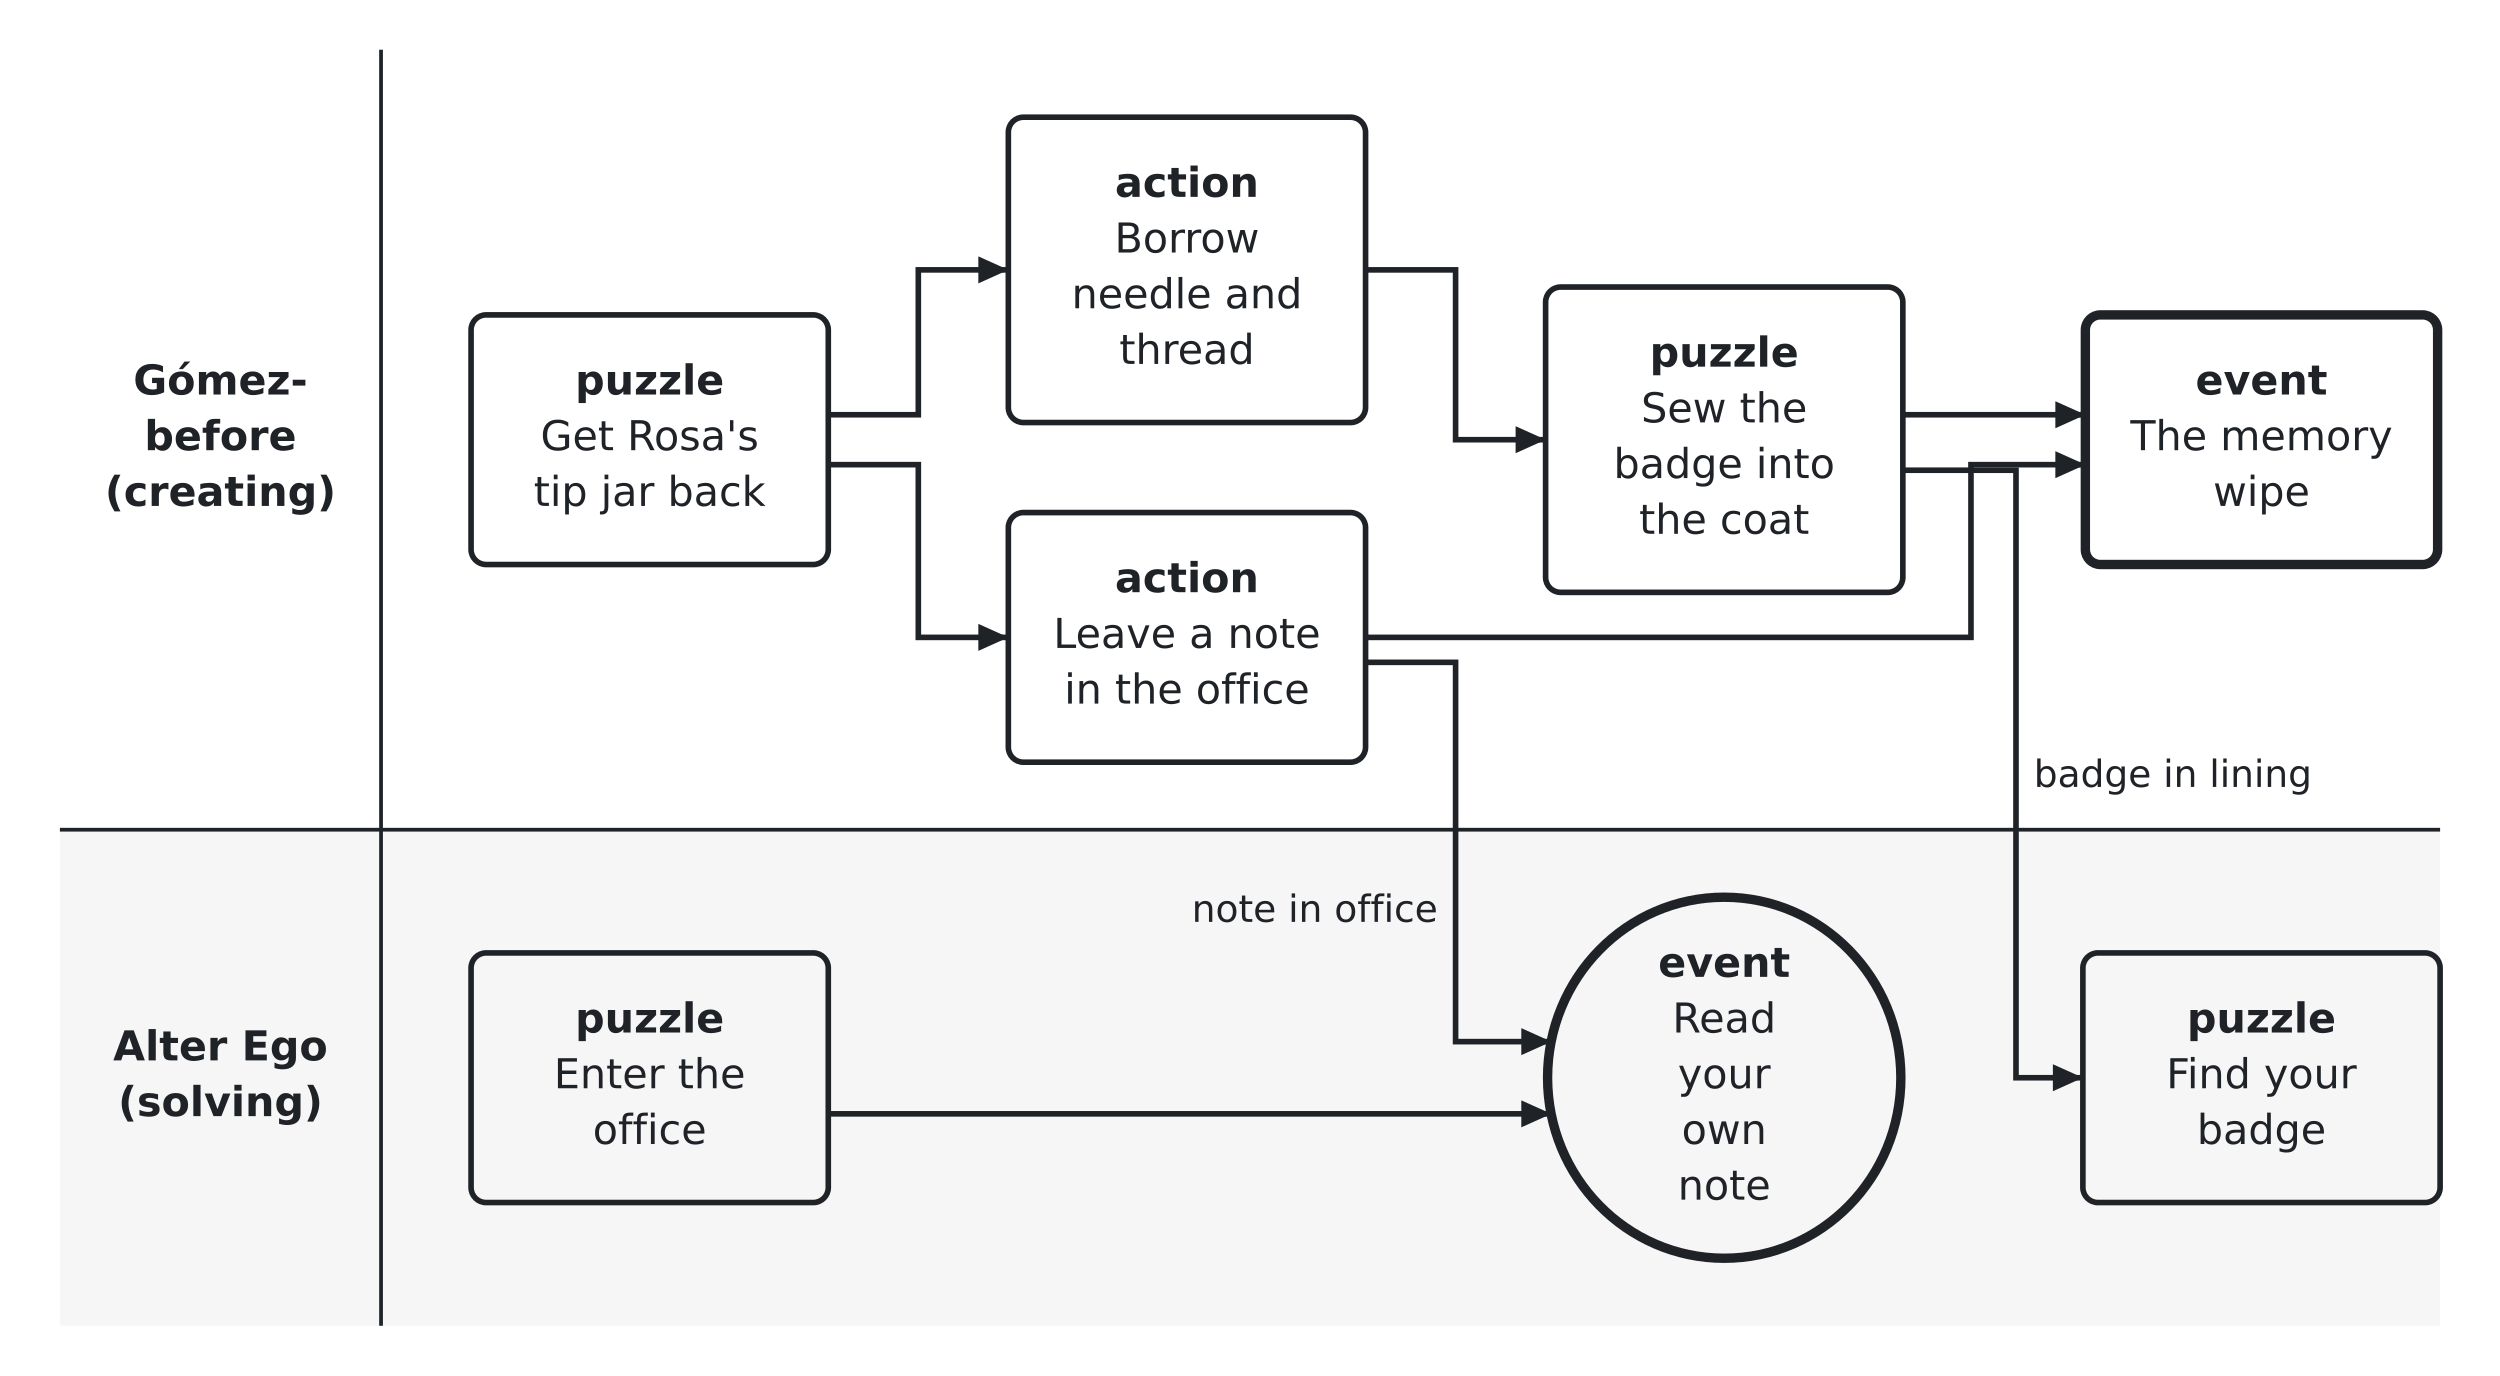
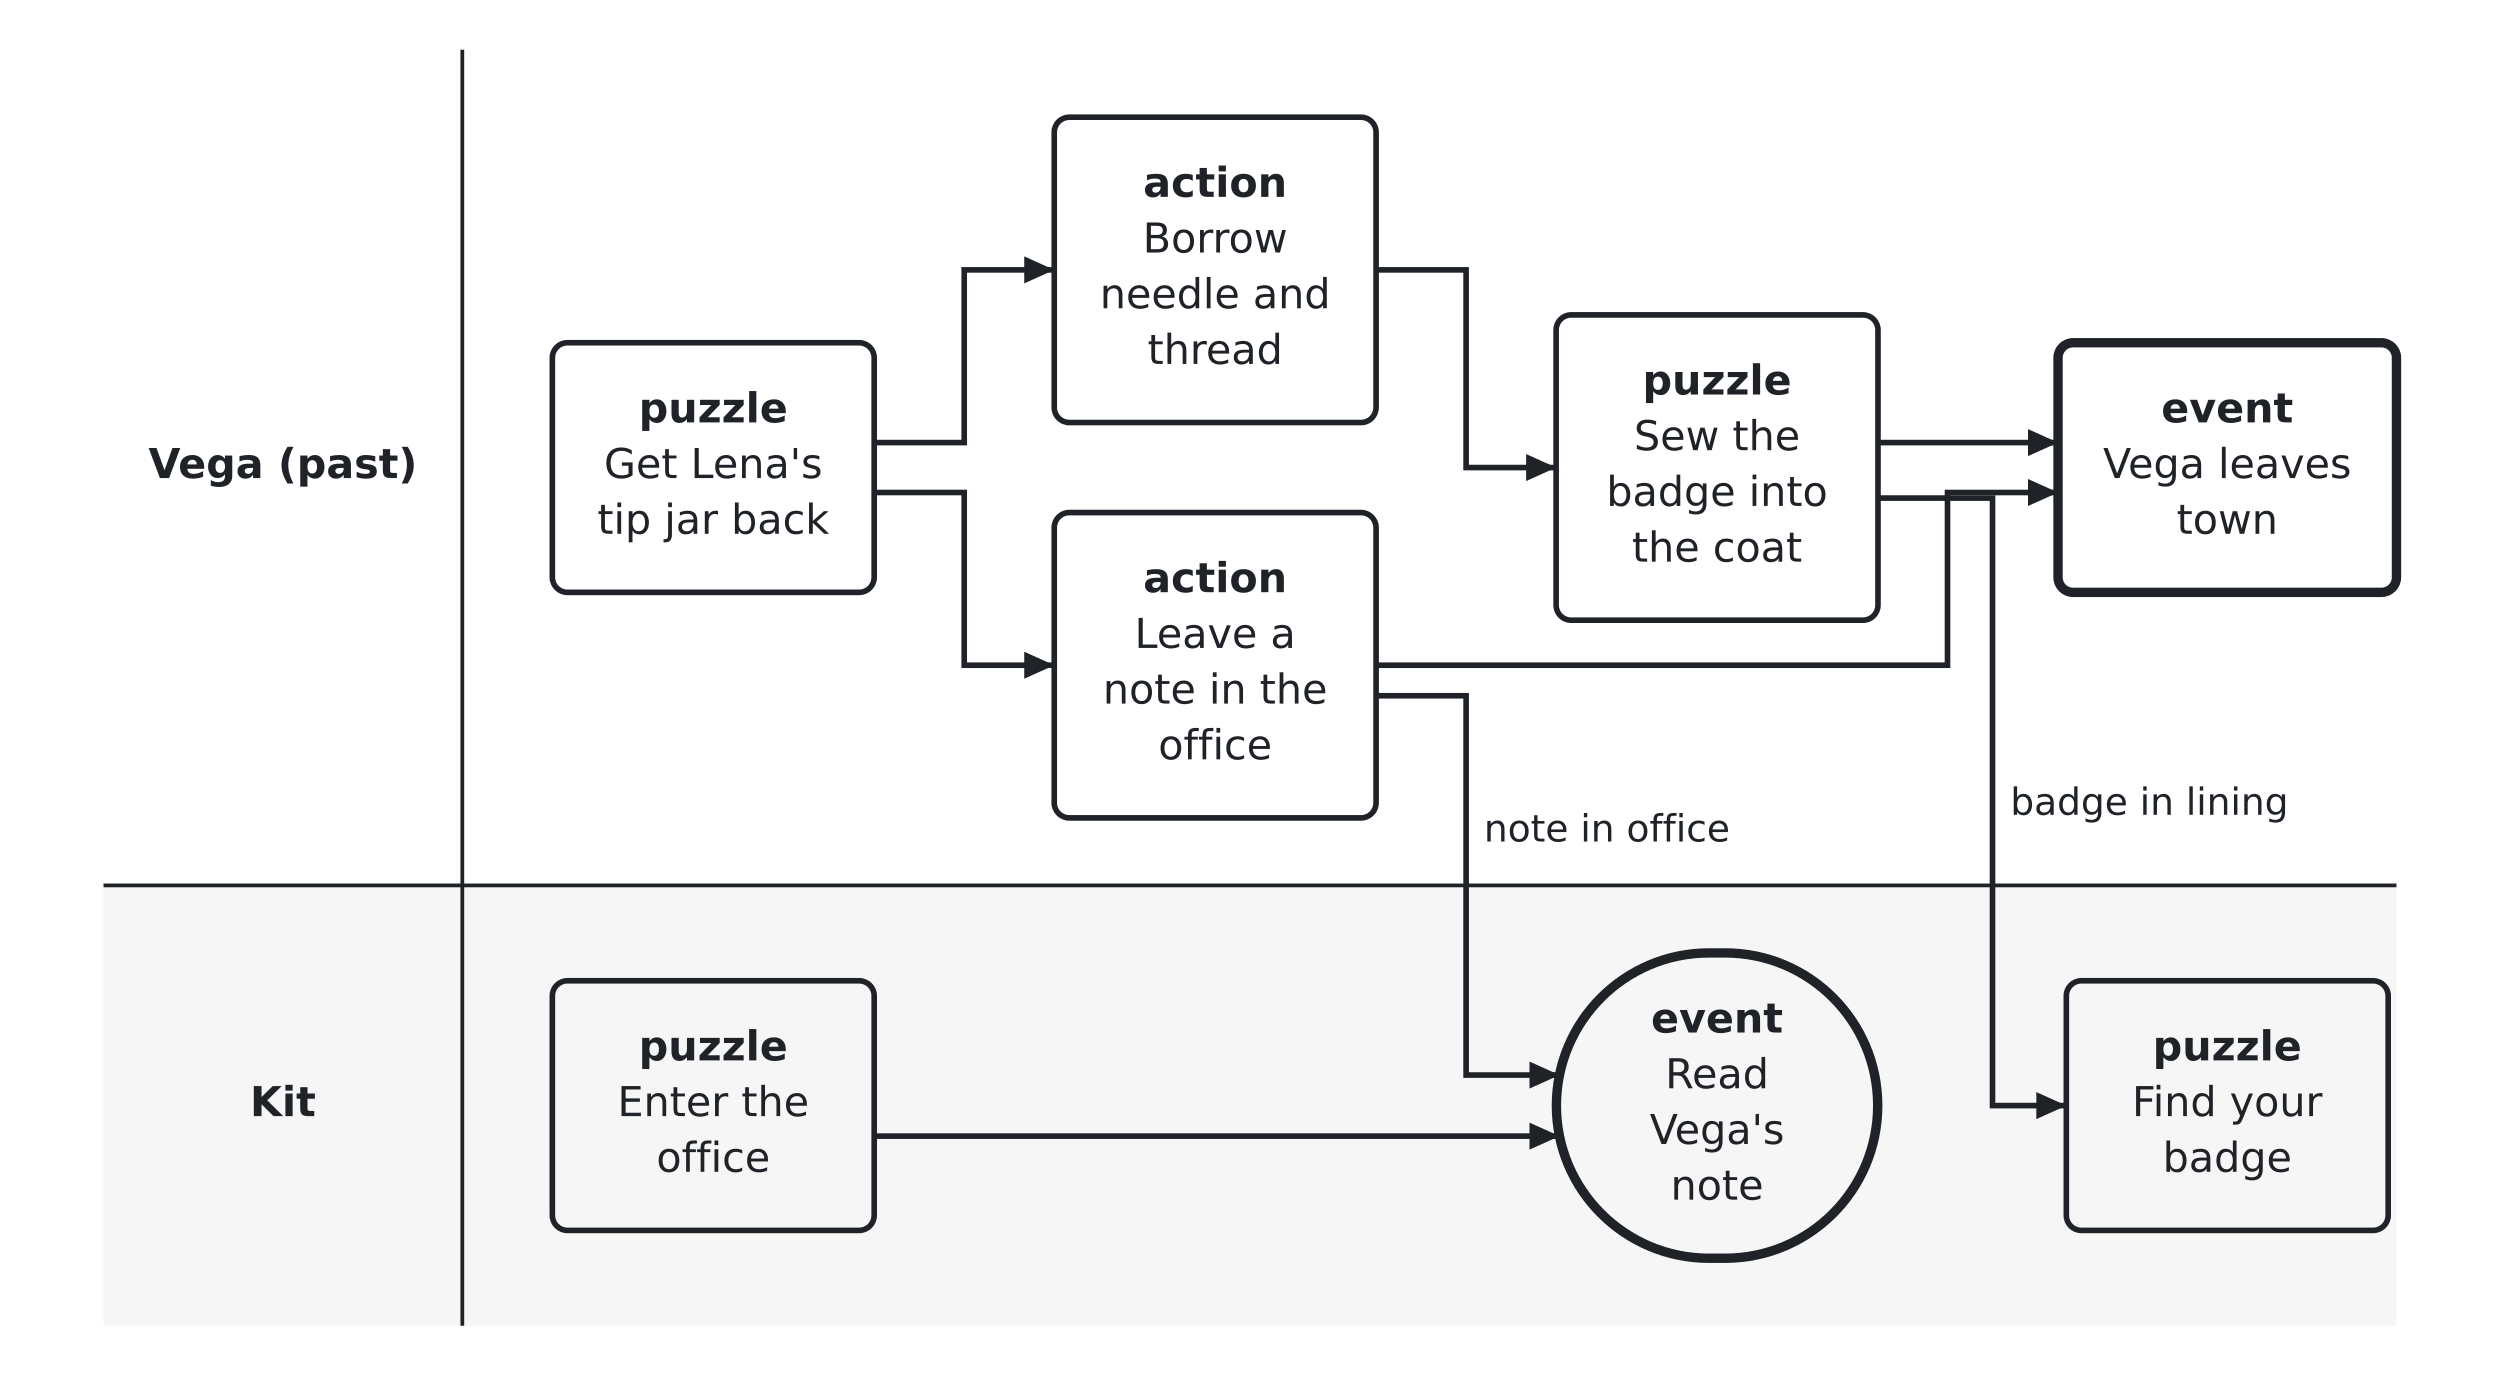
- <svg xmlns="http://www.w3.org/2000/svg" width="666.5" height="366.7" viewBox="-1.25 -1.25 666.5 366.7" role="img" aria-labelledby="dse5dc8b034b-title">
+ <svg xmlns="http://www.w3.org/2000/svg" width="666.5" height="366.7" viewBox="-1.25 -1.25 666.5 366.7" role="img" aria-labelledby="dsea744cf4ea-title">
  <style>svg{color:#1f2328}@media (prefers-color-scheme:dark){svg{color:#e6edf3}}</style>
-   <polygon points="14.718,219.95 649.282,219.95 649.282,352.2 14.718,352.2" fill="currentColor" fill-opacity="0.04" stroke="none" />
-   <path d="M 100.335 12 L 100.335 352.2" fill="none" stroke="currentColor" stroke-width="1" />
-   <path d="M 14.718 219.95 L 649.282 219.95" fill="none" stroke="currentColor" stroke-width="1" />
-   <text x="57.526" y="103.933" font-family="'DejaVu Sans', sans-serif" font-size="11" fill="currentColor" text-anchor="middle">
-     <tspan font-weight="bold">Gómez-</tspan>
+   <polygon points="26.349,234.8 637.651,234.8 637.651,352.2 26.349,352.2" fill="currentColor" fill-opacity="0.04" stroke="none" />
+   <path d="M 122.005 12 L 122.005 352.2" fill="none" stroke="currentColor" stroke-width="1" />
+   <path d="M 26.349 234.8 L 637.651 234.8" fill="none" stroke="currentColor" stroke-width="1" />
+   <text x="74.177" y="126.208" font-family="'DejaVu Sans', sans-serif" font-size="11" fill="currentColor" text-anchor="middle">
+     <tspan font-weight="bold">Vega (past)</tspan>
  </text>
-   <text x="57.526" y="118.783" font-family="'DejaVu Sans', sans-serif" font-size="11" fill="currentColor" text-anchor="middle">
-     <tspan font-weight="bold">before</tspan>
+   <text x="74.177" y="296.308" font-family="'DejaVu Sans', sans-serif" font-size="11" fill="currentColor" text-anchor="middle">
+     <tspan font-weight="bold">Kit</tspan>
  </text>
-   <text x="57.526" y="133.633" font-family="'DejaVu Sans', sans-serif" font-size="11" fill="currentColor" text-anchor="middle">
-     <tspan font-weight="bold">(creating)</tspan>
-   </text>
-   <text x="57.526" y="281.458" font-family="'DejaVu Sans', sans-serif" font-size="11" fill="currentColor" text-anchor="middle">
-     <tspan font-weight="bold">Alter Ego</tspan>
-   </text>
-   <text x="57.526" y="296.308" font-family="'DejaVu Sans', sans-serif" font-size="11" fill="currentColor" text-anchor="middle">
-     <tspan font-weight="bold">(solving)</tspan>
-   </text>
-   <path d="M 219.572 109.32 L 243.572 109.32 L 243.572 70.7 L 267.572 70.7" fill="none" stroke="currentColor" stroke-width="1.5" />
-   <polygon points="267.572,70.7 259.572,74.3 259.572,67.1" fill="currentColor" stroke="none" />
-   <path d="M 219.572 122.63 L 243.572 122.63 L 243.572 168.675 L 267.572 168.675" fill="none" stroke="currentColor" stroke-width="1.5" />
-   <polygon points="267.572,168.675 259.572,172.275 259.572,165.075" fill="currentColor" stroke="none" />
-   <path d="M 362.809 70.7 L 386.809 70.7 L 386.809 115.975 L 410.809 115.975" fill="none" stroke="currentColor" stroke-width="1.5" />
-   <polygon points="410.809,115.975 402.809,119.575 402.809,112.375" fill="currentColor" stroke="none" />
-   <path d="M 506.045 109.32 L 554.706 109.32" fill="none" stroke="currentColor" stroke-width="1.5" />
-   <polygon points="554.706,109.32 546.706,112.92 546.706,105.72" fill="currentColor" stroke="none" />
-   <path d="M 362.809 168.675 L 524.211 168.675 L 524.211 122.63 L 554.706 122.63" fill="none" stroke="currentColor" stroke-width="1.5" />
-   <polygon points="554.706,122.63 546.706,126.23 546.706,119.03" fill="currentColor" stroke="none" />
-   <path d="M 506.045 124.115 L 536.211 124.115 L 536.211 286.075 L 554.045 286.075" fill="none" stroke="currentColor" stroke-width="1.5" />
-   <polygon points="554.045,286.075 546.045,289.675 546.045,282.475" fill="currentColor" stroke="none" />
-   <path d="M 219.572 295.7 L 412.328 295.7" fill="none" stroke="currentColor" stroke-width="1.5" />
-   <polygon points="412.328,295.7 404.328,299.3 404.328,292.1" fill="currentColor" stroke="none" />
-   <path d="M 362.809 175.33 L 386.809 175.33 L 386.809 276.45 L 412.328 276.45" fill="none" stroke="currentColor" stroke-width="1.5" />
-   <polygon points="412.328,276.45 404.328,280.05 404.328,272.85" fill="currentColor" stroke="none" />
-   <rect x="124.335" y="82.7" width="95.237" height="66.55" rx="4" fill="none" stroke="currentColor" stroke-width="1.5" />
-   <text x="171.953" y="103.933" font-family="'DejaVu Sans', sans-serif" font-size="11" fill="currentColor" text-anchor="middle">
+   <path d="M 231.81 116.745 L 255.81 116.745 L 255.81 70.7 L 279.81 70.7" fill="none" stroke="currentColor" stroke-width="1.5" />
+   <polygon points="279.81,70.7 271.81,74.3 271.81,67.1" fill="currentColor" stroke="none" />
+   <path d="M 231.81 130.055 L 255.81 130.055 L 255.81 176.1 L 279.81 176.1" fill="none" stroke="currentColor" stroke-width="1.5" />
+   <polygon points="279.81,176.1 271.81,179.7 271.81,172.5" fill="currentColor" stroke="none" />
+   <path d="M 365.615 70.7 L 389.615 70.7 L 389.615 123.4 L 413.615 123.4" fill="none" stroke="currentColor" stroke-width="1.5" />
+   <polygon points="413.615,123.4 405.615,127 405.615,119.8" fill="currentColor" stroke="none" />
+   <path d="M 499.42 116.745 L 547.42 116.745" fill="none" stroke="currentColor" stroke-width="1.5" />
+   <polygon points="547.42,116.745 539.42,120.345 539.42,113.145" fill="currentColor" stroke="none" />
+   <path d="M 365.615 176.1 L 517.955 176.1 L 517.955 130.055 L 547.42 130.055" fill="none" stroke="currentColor" stroke-width="1.5" />
+   <polygon points="547.42,130.055 539.42,133.655 539.42,126.455" fill="currentColor" stroke="none" />
+   <path d="M 499.42 131.54 L 529.955 131.54 L 529.955 293.5 L 549.633 293.5" fill="none" stroke="currentColor" stroke-width="1.5" />
+   <polygon points="549.633,293.5 541.633,297.1 541.633,289.9" fill="currentColor" stroke="none" />
+   <path d="M 231.81 301.64 L 414.51 301.64" fill="none" stroke="currentColor" stroke-width="1.5" />
+   <polygon points="414.51,301.64 406.51,305.24 406.51,298.04" fill="currentColor" stroke="none" />
+   <path d="M 365.615 184.24 L 389.615 184.24 L 389.615 285.36 L 414.51 285.36" fill="none" stroke="currentColor" stroke-width="1.5" />
+   <polygon points="414.51,285.36 406.51,288.96 406.51,281.76" fill="currentColor" stroke="none" />
+   <rect x="146.005" y="90.125" width="85.805" height="66.55" rx="4" fill="none" stroke="currentColor" stroke-width="1.5" />
+   <text x="188.907" y="111.358" font-family="'DejaVu Sans', sans-serif" font-size="11" fill="currentColor" text-anchor="middle">
    <tspan font-weight="bold">puzzle</tspan>
  </text>
-   <text x="171.953" y="118.783" font-family="'DejaVu Sans', sans-serif" font-size="11" fill="currentColor" text-anchor="middle">
-     <tspan>Get Rosa's</tspan>
+   <text x="188.907" y="126.208" font-family="'DejaVu Sans', sans-serif" font-size="11" fill="currentColor" text-anchor="middle">
+     <tspan>Get Lena's</tspan>
  </text>
-   <text x="171.953" y="133.633" font-family="'DejaVu Sans', sans-serif" font-size="11" fill="currentColor" text-anchor="middle">
+   <text x="188.907" y="141.058" font-family="'DejaVu Sans', sans-serif" font-size="11" fill="currentColor" text-anchor="middle">
    <tspan>tip jar back</tspan>
  </text>
-   <rect x="554.045" y="252.8" width="95.237" height="66.55" rx="4" fill="none" stroke="currentColor" stroke-width="1.5" />
-   <text x="601.664" y="274.033" font-family="'DejaVu Sans', sans-serif" font-size="11" fill="currentColor" text-anchor="middle">
+   <rect x="549.633" y="260.225" width="85.805" height="66.55" rx="4" fill="none" stroke="currentColor" stroke-width="1.5" />
+   <text x="592.536" y="281.458" font-family="'DejaVu Sans', sans-serif" font-size="11" fill="currentColor" text-anchor="middle">
    <tspan font-weight="bold">puzzle</tspan>
  </text>
-   <text x="601.664" y="288.883" font-family="'DejaVu Sans', sans-serif" font-size="11" fill="currentColor" text-anchor="middle">
+   <text x="592.536" y="296.308" font-family="'DejaVu Sans', sans-serif" font-size="11" fill="currentColor" text-anchor="middle">
    <tspan>Find your</tspan>
  </text>
-   <text x="601.664" y="303.733" font-family="'DejaVu Sans', sans-serif" font-size="11" fill="currentColor" text-anchor="middle">
+   <text x="592.536" y="311.158" font-family="'DejaVu Sans', sans-serif" font-size="11" fill="currentColor" text-anchor="middle">
    <tspan>badge</tspan>
  </text>
-   <rect x="410.809" y="75.275" width="95.237" height="81.4" rx="4" fill="none" stroke="currentColor" stroke-width="1.5" />
-   <text x="458.427" y="96.508" font-family="'DejaVu Sans', sans-serif" font-size="11" fill="currentColor" text-anchor="middle">
+   <rect x="413.615" y="82.7" width="85.805" height="81.4" rx="4" fill="none" stroke="currentColor" stroke-width="1.5" />
+   <text x="456.518" y="103.933" font-family="'DejaVu Sans', sans-serif" font-size="11" fill="currentColor" text-anchor="middle">
    <tspan font-weight="bold">puzzle</tspan>
  </text>
-   <text x="458.427" y="111.358" font-family="'DejaVu Sans', sans-serif" font-size="11" fill="currentColor" text-anchor="middle">
+   <text x="456.518" y="118.783" font-family="'DejaVu Sans', sans-serif" font-size="11" fill="currentColor" text-anchor="middle">
    <tspan>Sew the</tspan>
  </text>
-   <text x="458.427" y="126.208" font-family="'DejaVu Sans', sans-serif" font-size="11" fill="currentColor" text-anchor="middle">
+   <text x="456.518" y="133.633" font-family="'DejaVu Sans', sans-serif" font-size="11" fill="currentColor" text-anchor="middle">
    <tspan>badge into</tspan>
  </text>
-   <text x="458.427" y="141.058" font-family="'DejaVu Sans', sans-serif" font-size="11" fill="currentColor" text-anchor="middle">
+   <text x="456.518" y="148.483" font-family="'DejaVu Sans', sans-serif" font-size="11" fill="currentColor" text-anchor="middle">
    <tspan>the coat</tspan>
  </text>
-   <rect x="267.572" y="135.4" width="95.237" height="66.55" rx="4" fill="none" stroke="currentColor" stroke-width="1.5" />
-   <text x="315.19" y="156.633" font-family="'DejaVu Sans', sans-serif" font-size="11" fill="currentColor" text-anchor="middle">
+   <rect x="279.81" y="135.4" width="85.805" height="81.4" rx="4" fill="none" stroke="currentColor" stroke-width="1.5" />
+   <text x="322.712" y="156.633" font-family="'DejaVu Sans', sans-serif" font-size="11" fill="currentColor" text-anchor="middle">
    <tspan font-weight="bold">action</tspan>
  </text>
-   <text x="315.19" y="171.483" font-family="'DejaVu Sans', sans-serif" font-size="11" fill="currentColor" text-anchor="middle">
-     <tspan>Leave a note</tspan>
+   <text x="322.712" y="171.483" font-family="'DejaVu Sans', sans-serif" font-size="11" fill="currentColor" text-anchor="middle">
+     <tspan>Leave a</tspan>
  </text>
-   <text x="315.19" y="186.333" font-family="'DejaVu Sans', sans-serif" font-size="11" fill="currentColor" text-anchor="middle">
-     <tspan>in the office</tspan>
+   <text x="322.712" y="186.333" font-family="'DejaVu Sans', sans-serif" font-size="11" fill="currentColor" text-anchor="middle">
+     <tspan>note in the</tspan>
  </text>
-   <rect x="267.572" y="30" width="95.237" height="81.4" rx="4" fill="none" stroke="currentColor" stroke-width="1.5" />
-   <text x="315.19" y="51.233" font-family="'DejaVu Sans', sans-serif" font-size="11" fill="currentColor" text-anchor="middle">
+   <text x="322.712" y="201.183" font-family="'DejaVu Sans', sans-serif" font-size="11" fill="currentColor" text-anchor="middle">
+     <tspan>office</tspan>
+   </text>
+   <rect x="547.42" y="90.125" width="90.231" height="66.55" rx="4" fill="none" stroke="currentColor" stroke-width="2.5" />
+   <text x="592.536" y="111.358" font-family="'DejaVu Sans', sans-serif" font-size="11" fill="currentColor" text-anchor="middle">
+     <tspan font-weight="bold">event</tspan>
+   </text>
+   <text x="592.536" y="126.208" font-family="'DejaVu Sans', sans-serif" font-size="11" fill="currentColor" text-anchor="middle">
+     <tspan>Vega leaves</tspan>
+   </text>
+   <text x="592.536" y="141.058" font-family="'DejaVu Sans', sans-serif" font-size="11" fill="currentColor" text-anchor="middle">
+     <tspan>town</tspan>
+   </text>
+   <rect x="279.81" y="30" width="85.805" height="81.4" rx="4" fill="none" stroke="currentColor" stroke-width="1.5" />
+   <text x="322.712" y="51.233" font-family="'DejaVu Sans', sans-serif" font-size="11" fill="currentColor" text-anchor="middle">
    <tspan font-weight="bold">action</tspan>
  </text>
-   <text x="315.19" y="66.083" font-family="'DejaVu Sans', sans-serif" font-size="11" fill="currentColor" text-anchor="middle">
+   <text x="322.712" y="66.083" font-family="'DejaVu Sans', sans-serif" font-size="11" fill="currentColor" text-anchor="middle">
    <tspan>Borrow</tspan>
  </text>
-   <text x="315.19" y="80.933" font-family="'DejaVu Sans', sans-serif" font-size="11" fill="currentColor" text-anchor="middle">
+   <text x="322.712" y="80.933" font-family="'DejaVu Sans', sans-serif" font-size="11" fill="currentColor" text-anchor="middle">
    <tspan>needle and</tspan>
  </text>
-   <text x="315.19" y="95.783" font-family="'DejaVu Sans', sans-serif" font-size="11" fill="currentColor" text-anchor="middle">
+   <text x="322.712" y="95.783" font-family="'DejaVu Sans', sans-serif" font-size="11" fill="currentColor" text-anchor="middle">
    <tspan>thread</tspan>
  </text>
-   <rect x="124.335" y="252.8" width="95.237" height="66.55" rx="4" fill="none" stroke="currentColor" stroke-width="1.5" />
-   <text x="171.953" y="274.033" font-family="'DejaVu Sans', sans-serif" font-size="11" fill="currentColor" text-anchor="middle">
+   <rect x="146.005" y="260.225" width="85.805" height="66.55" rx="4" fill="none" stroke="currentColor" stroke-width="1.5" />
+   <text x="188.907" y="281.458" font-family="'DejaVu Sans', sans-serif" font-size="11" fill="currentColor" text-anchor="middle">
    <tspan font-weight="bold">puzzle</tspan>
  </text>
-   <text x="171.953" y="288.883" font-family="'DejaVu Sans', sans-serif" font-size="11" fill="currentColor" text-anchor="middle">
+   <text x="188.907" y="296.308" font-family="'DejaVu Sans', sans-serif" font-size="11" fill="currentColor" text-anchor="middle">
    <tspan>Enter the</tspan>
  </text>
-   <text x="171.953" y="303.733" font-family="'DejaVu Sans', sans-serif" font-size="11" fill="currentColor" text-anchor="middle">
+   <text x="188.907" y="311.158" font-family="'DejaVu Sans', sans-serif" font-size="11" fill="currentColor" text-anchor="middle">
    <tspan>office</tspan>
  </text>
-   <rect x="411.334" y="237.95" width="94.185" height="96.25" rx="48.125" fill="none" stroke="currentColor" stroke-width="2.5" />
-   <text x="458.427" y="259.183" font-family="'DejaVu Sans', sans-serif" font-size="11" fill="currentColor" text-anchor="middle">
+   <rect x="413.687" y="252.8" width="85.66" height="81.4" rx="40.7" fill="none" stroke="currentColor" stroke-width="2.5" />
+   <text x="456.518" y="274.033" font-family="'DejaVu Sans', sans-serif" font-size="11" fill="currentColor" text-anchor="middle">
    <tspan font-weight="bold">event</tspan>
  </text>
-   <text x="458.427" y="274.033" font-family="'DejaVu Sans', sans-serif" font-size="11" fill="currentColor" text-anchor="middle">
+   <text x="456.518" y="288.883" font-family="'DejaVu Sans', sans-serif" font-size="11" fill="currentColor" text-anchor="middle">
    <tspan>Read</tspan>
  </text>
-   <text x="458.427" y="288.883" font-family="'DejaVu Sans', sans-serif" font-size="11" fill="currentColor" text-anchor="middle">
-     <tspan>your</tspan>
+   <text x="456.518" y="303.733" font-family="'DejaVu Sans', sans-serif" font-size="11" fill="currentColor" text-anchor="middle">
+     <tspan>Vega's</tspan>
  </text>
-   <text x="458.427" y="303.733" font-family="'DejaVu Sans', sans-serif" font-size="11" fill="currentColor" text-anchor="middle">
-     <tspan>own</tspan>
-   </text>
-   <text x="458.427" y="318.583" font-family="'DejaVu Sans', sans-serif" font-size="11" fill="currentColor" text-anchor="middle">
+   <text x="456.518" y="318.583" font-family="'DejaVu Sans', sans-serif" font-size="11" fill="currentColor" text-anchor="middle">
    <tspan>note</tspan>
  </text>
-   <rect x="554.706" y="82.7" width="93.916" height="66.55" rx="4" fill="none" stroke="currentColor" stroke-width="2.5" />
-   <text x="601.664" y="103.933" font-family="'DejaVu Sans', sans-serif" font-size="11" fill="currentColor" text-anchor="middle">
-     <tspan font-weight="bold">event</tspan>
-   </text>
-   <text x="601.664" y="118.783" font-family="'DejaVu Sans', sans-serif" font-size="11" fill="currentColor" text-anchor="middle">
-     <tspan>The memory</tspan>
-   </text>
-   <text x="601.664" y="133.633" font-family="'DejaVu Sans', sans-serif" font-size="11" fill="currentColor" text-anchor="middle">
-     <tspan>wipe</tspan>
-   </text>
-   <text x="540.961" y="208.557" font-family="'DejaVu Sans', sans-serif" font-size="10" fill="currentColor">badge in lining</text>
-   <text x="316.468" y="244.52" font-family="'DejaVu Sans', sans-serif" font-size="10" fill="currentColor">note in office</text>
+   <text x="534.705" y="215.982" font-family="'DejaVu Sans', sans-serif" font-size="10" fill="currentColor">badge in lining</text>
+   <text x="394.365" y="223.094" font-family="'DejaVu Sans', sans-serif" font-size="10" fill="currentColor">note in office</text>
</svg>
